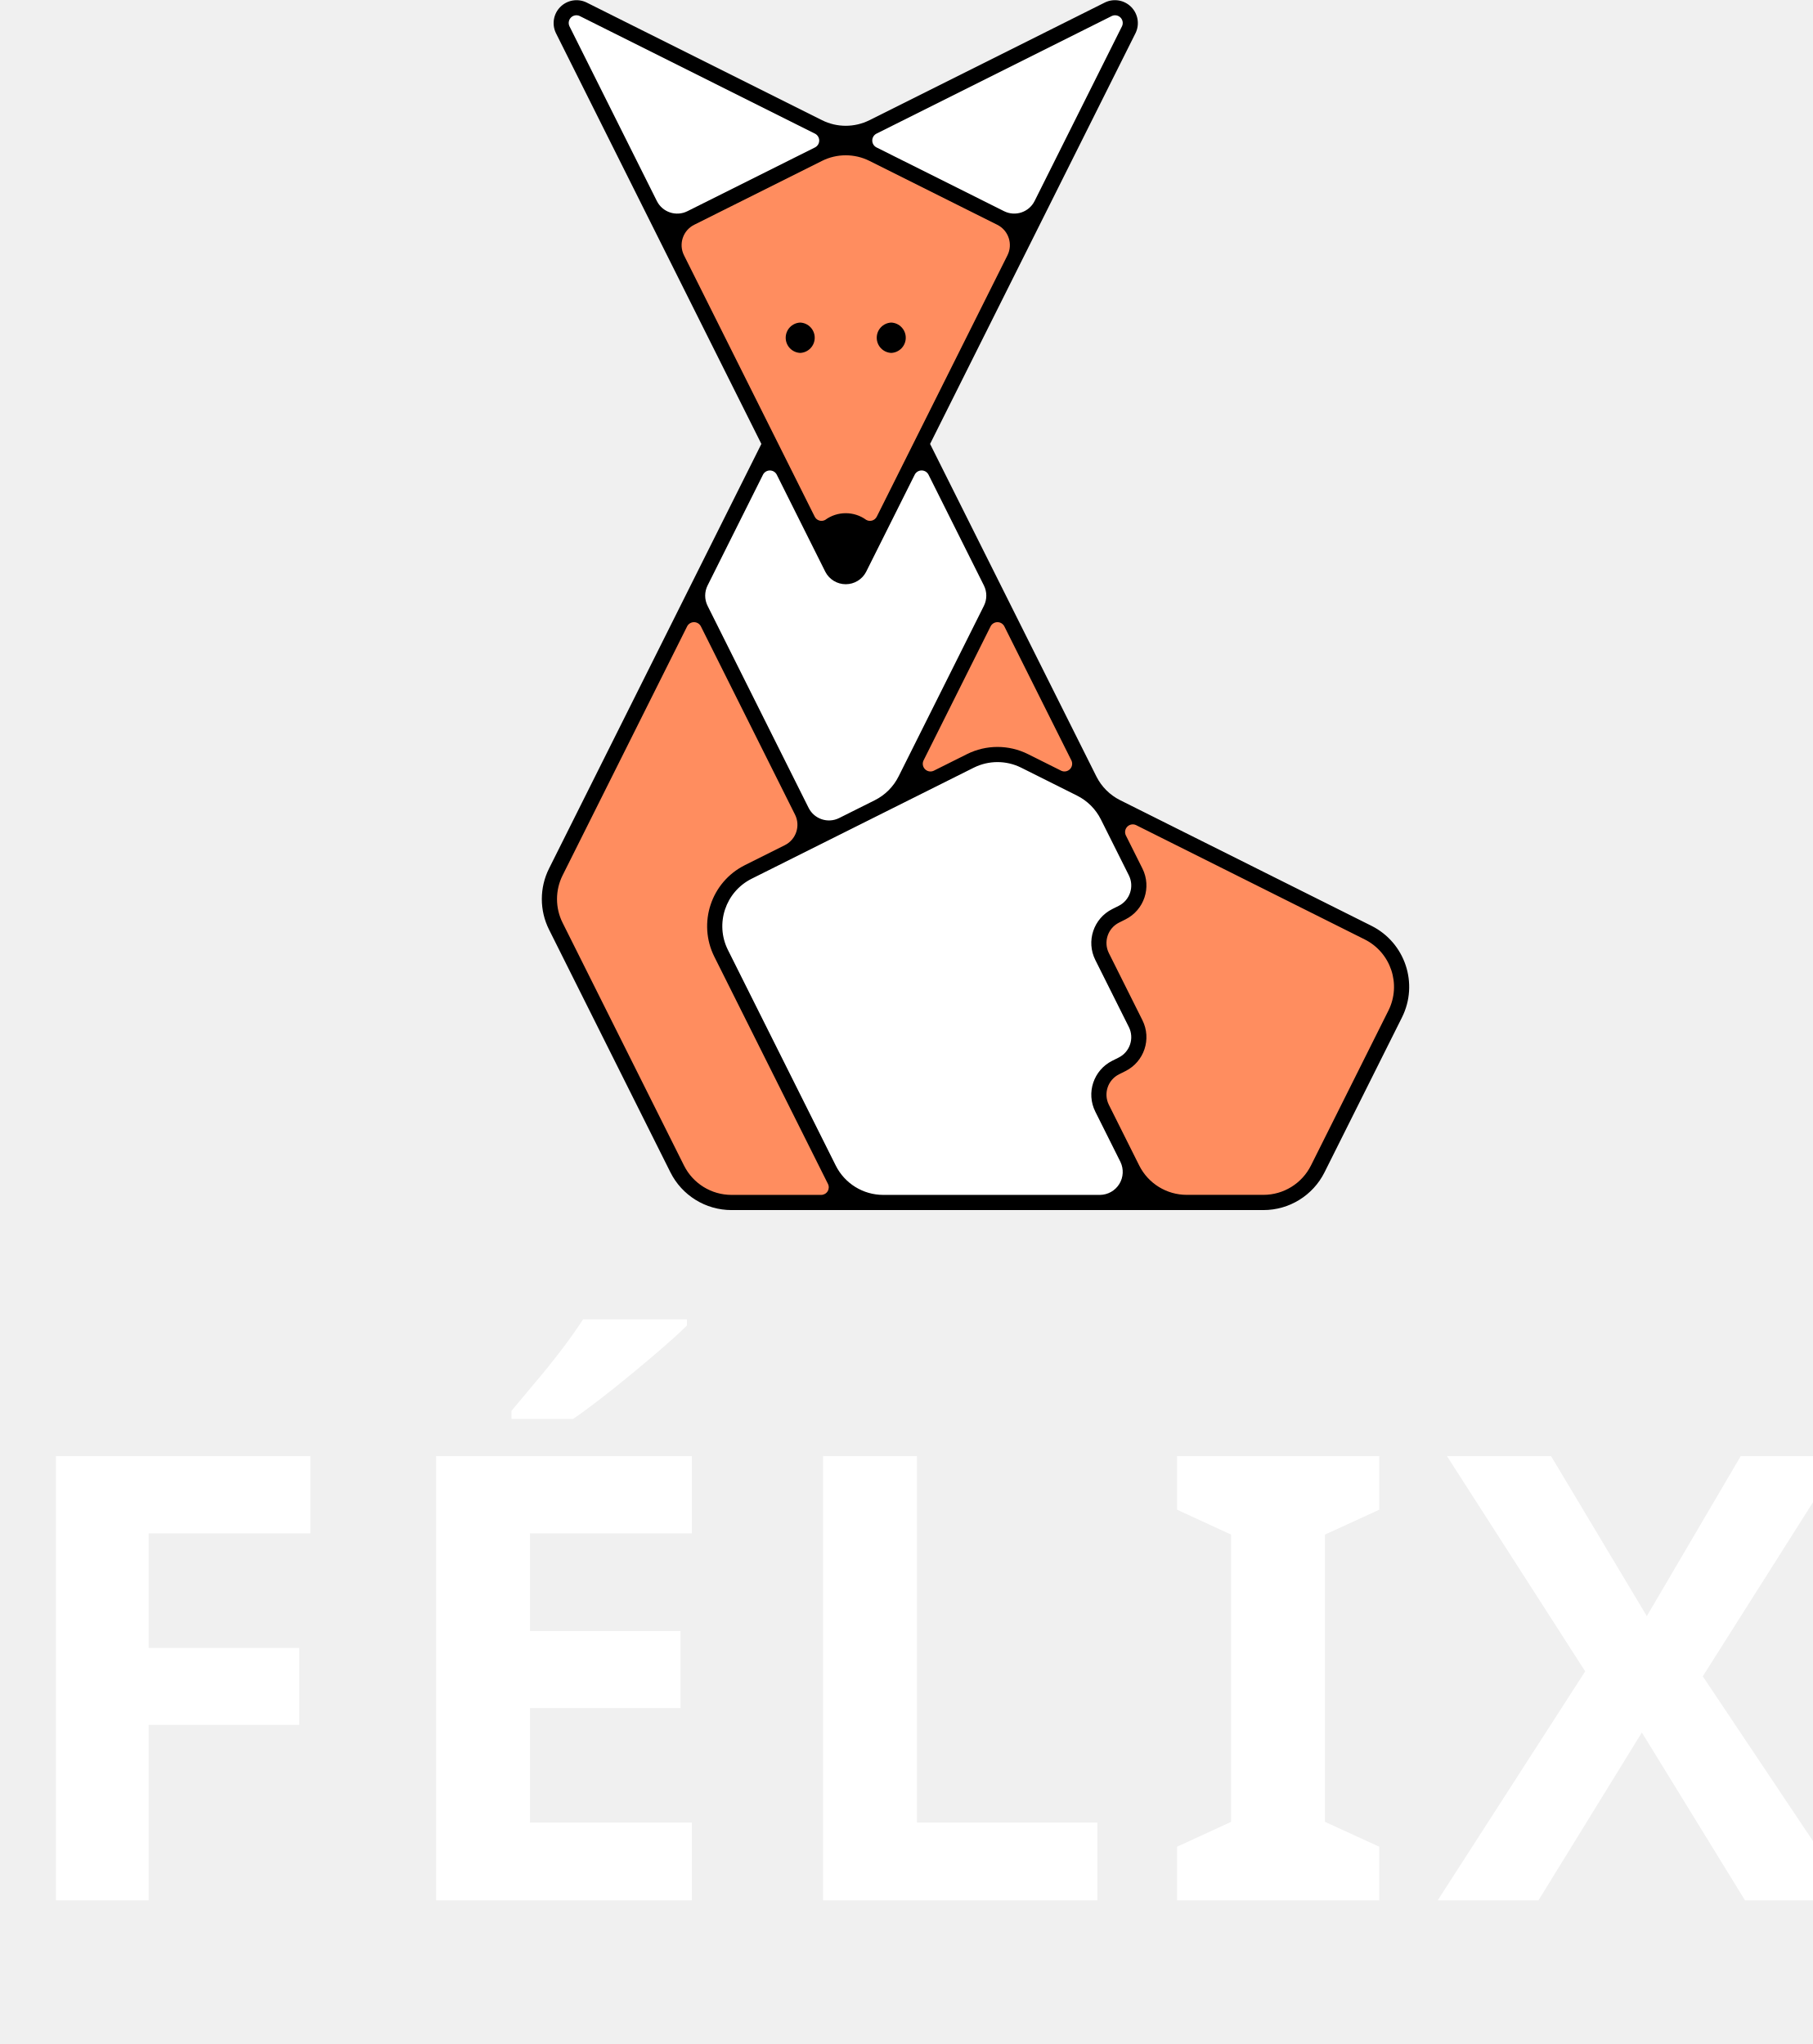
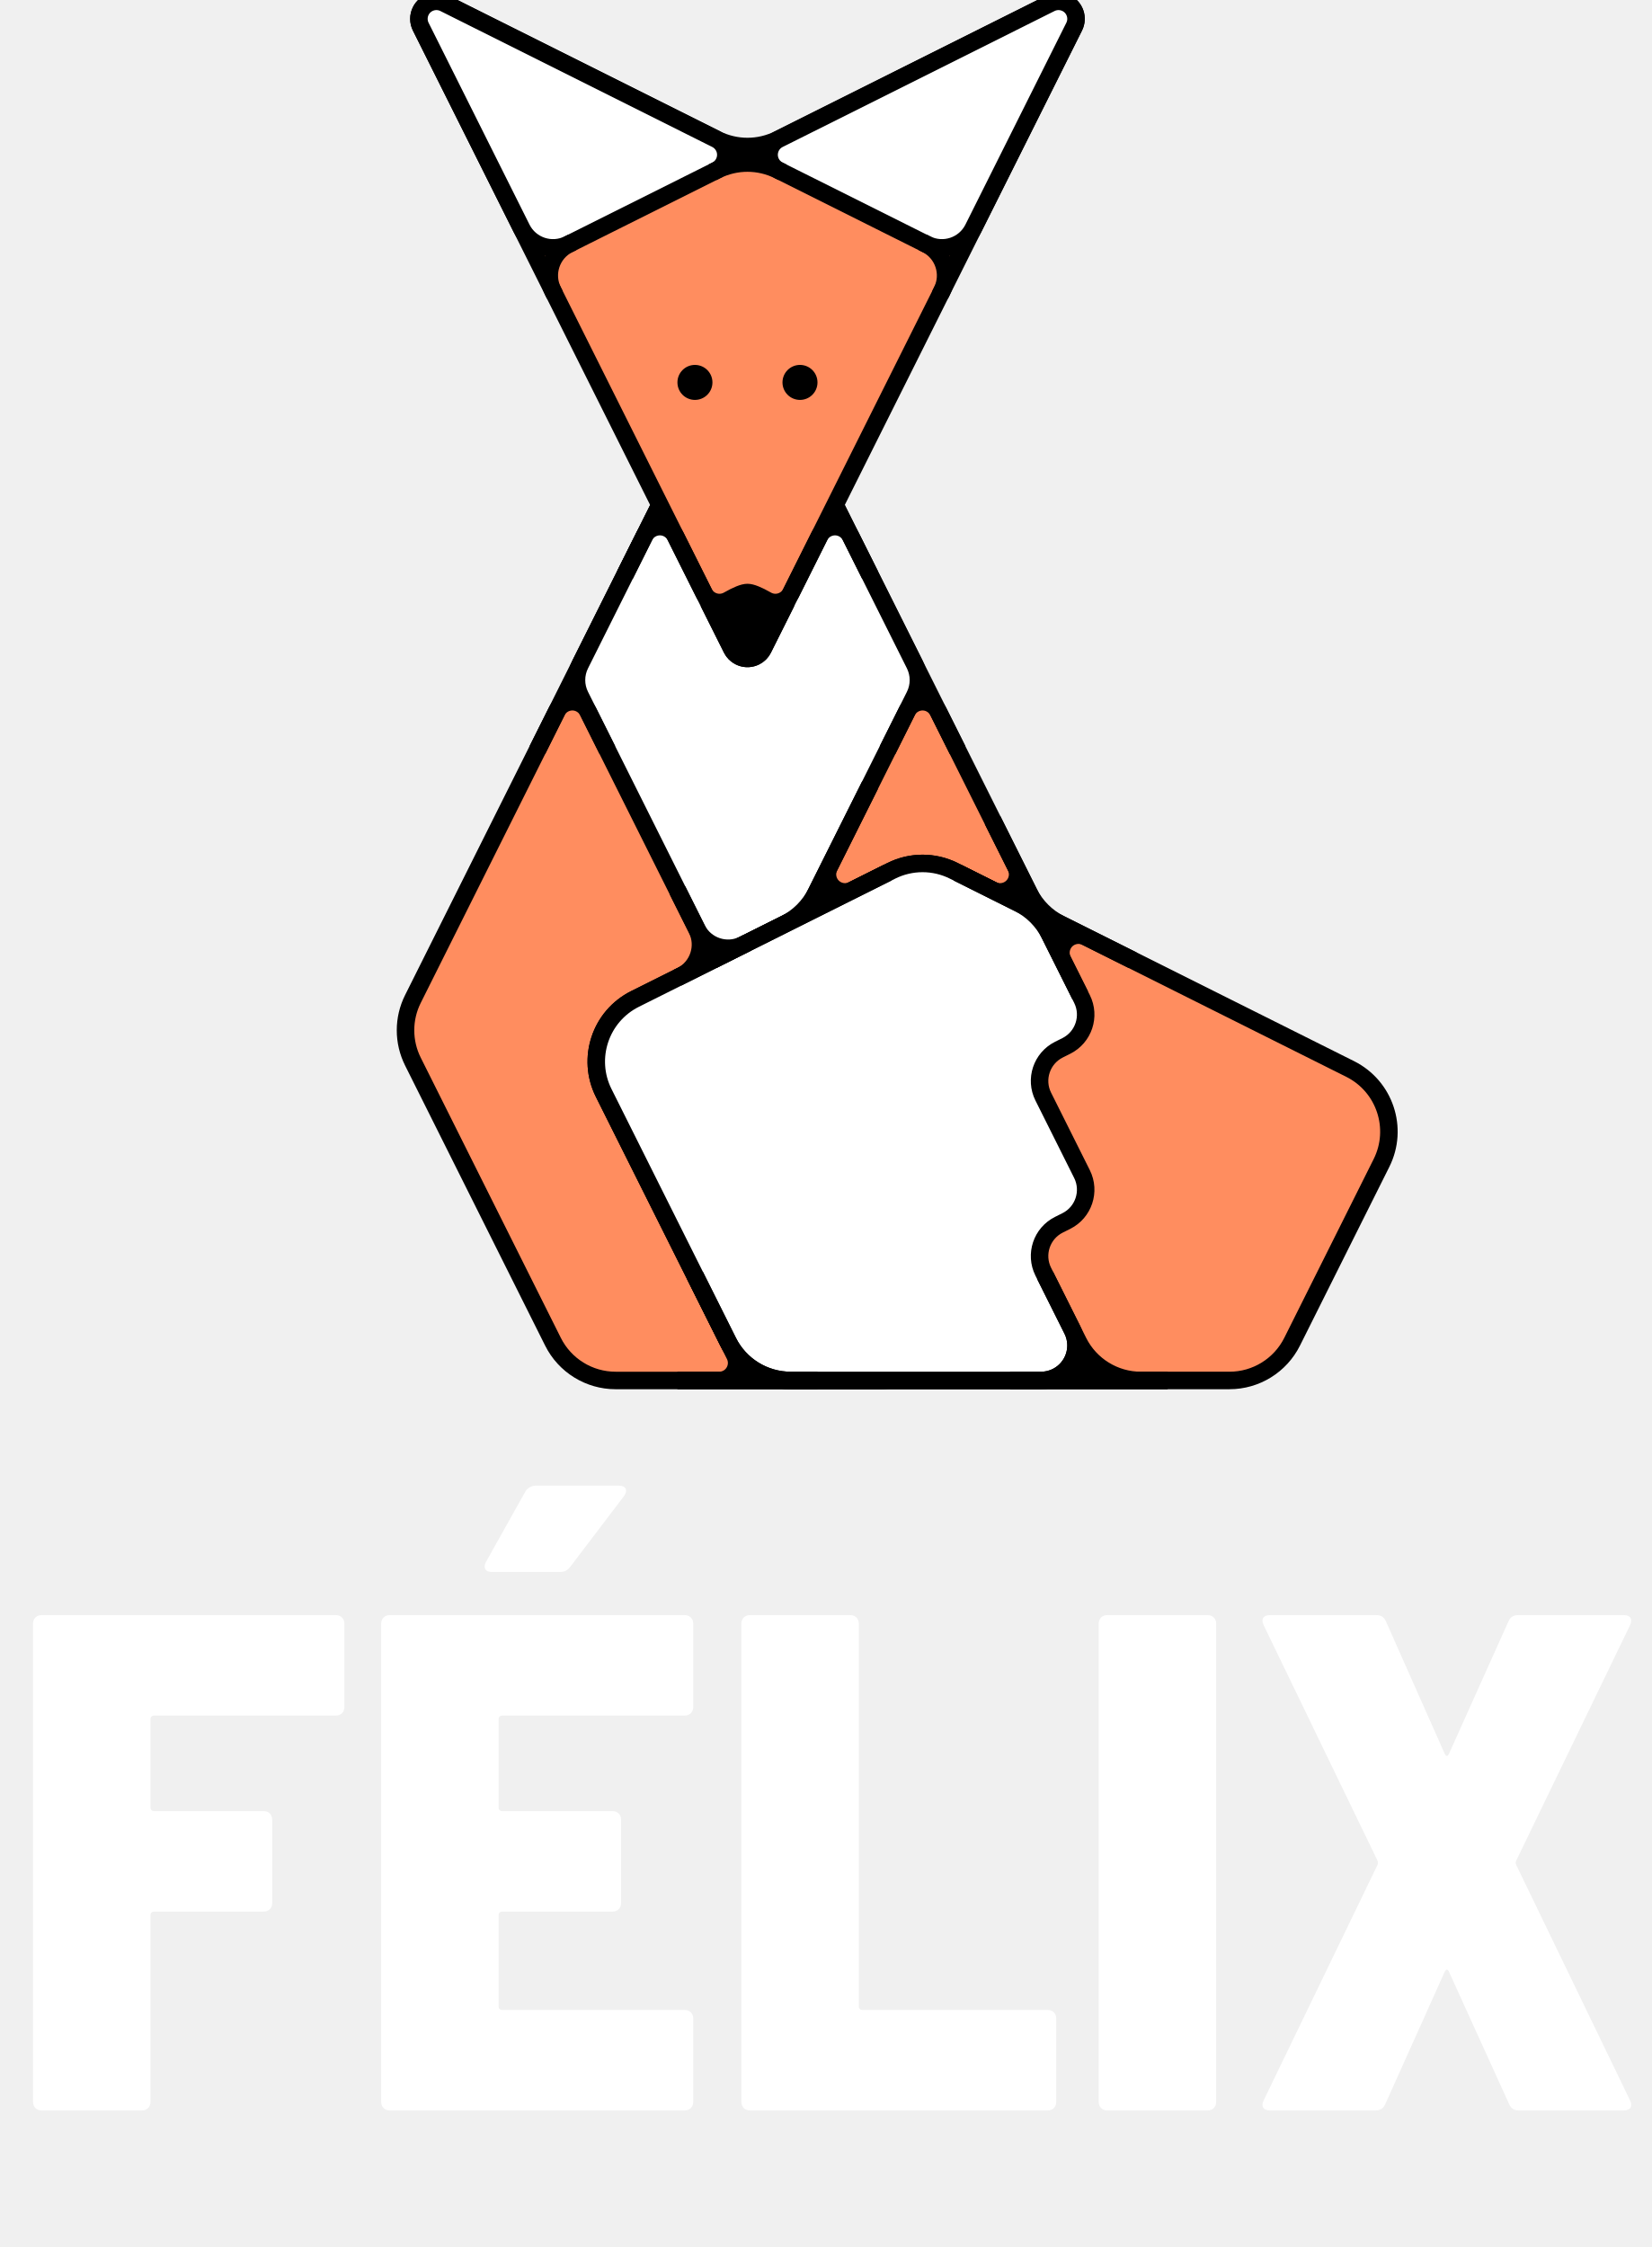
- <svg xmlns="http://www.w3.org/2000/svg" viewBox="0 0 119.473 134.734">
-   <text transform="translate(-0.00024 125.2633)" style="isolation:isolate;font-size:41px;fill:#fff;font-family:Barlow-SemiBold, Barlow;font-weight:800;letter-spacing:0.062em">FÉLIX</text>
-   <path d="M70.614,50.137l-4.431-8.861a.51.51,0,0,0-.894,0L60.859,50.137a.507.507,0,0,0,.671.671l2.195-1.097a4.5,4.5,0,0,1,4.025,0l2.195,1.097A.507.507,0,0,0,70.614,50.137ZM52.395,53.698,46.184,41.276a.51.51,0,0,0-.894,0L37.078,57.698a3.5,3.5,0,0,0,0,3.131l8,16a3.5,3.5,0,0,0,3.13,1.935h5.91a.5.5,0,0,0,.447-.724L47.078,63.065a4.5,4.5,0,0,1,2.012-6.037l2.633-1.317A1.5,1.5,0,0,0,52.395,53.698Zm5.386-19.641,8.614-17.229a1.5,1.5,0,0,0-.671-2.012l-8.422-4.211a3.5,3.5,0,0,0-3.131,0l-8.422,4.211a1.5,1.5,0,0,0-.671,2.012L53.694,34.061a.5.5,0,0,0,.669.22l.024-.013a2.293,2.293,0,0,1,2.699,0,.5.5,0,0,0,.682-.187ZM75.289,57.251a2.5,2.5,0,0,1-1.118,3.354l-.422.211a1.5,1.5,0,0,0-.671,2.012l2.211,4.422a2.5,2.5,0,0,1-1.118,3.354l-.422.211a1.5,1.5,0,0,0-.671,2.012l2,4a3.5,3.5,0,0,0,3.131,1.935h5.056a3.5,3.5,0,0,0,3.131-1.935L91.5,66.617A3.5,3.5,0,0,0,89.935,61.922L74.863,54.385a.507.507,0,0,0-.671.671Z" style="fill:#ff8d5f;stroke:#ff8d5f" />
-   <path d="M59.219,51.18,64.842,39.934a1.5,1.5,0,0,0,0-1.342l-3.658-7.317a.51.51,0,0,0-.894,0L57.078,37.698a1.514,1.514,0,0,1-2.683,0l-3.211-6.422a.51.51,0,0,0-.894,0l-3.658,7.317a1.5,1.5,0,0,0,0,1.342l6.658,13.317a1.5,1.5,0,0,0,2.012.671l2.352-1.176A3.5,3.5,0,0,0,59.219,51.18ZM45.302,13.922l8.422-4.211a.51.51,0,0,0,0-.894L38.196,1.052a.507.507,0,0,0-.671.671l5.764,11.528A1.5,1.5,0,0,0,45.302,13.922ZM73.277,1.052,57.749,8.816a.51.51,0,0,0,0,.894l8.422,4.211a1.5,1.5,0,0,0,2.012-.671L73.947,1.723A.507.507,0,0,0,73.277,1.052Zm-2.29,51.395-3.685-1.843a3.5,3.5,0,0,0-3.13,0L49.538,57.922A3.5,3.5,0,0,0,47.972,62.617L55.078,76.829a3.5,3.5,0,0,0,3.13,1.935h14.292a1.515,1.515,0,0,0,1.342-2.171l-1.658-3.317a2.5,2.5,0,0,1,1.118-3.354l.422-.211a1.5,1.5,0,0,0,.671-2.012l-2.211-4.422a2.5,2.5,0,0,1,1.118-3.354l.422-.211a1.5,1.5,0,0,0,.671-2.012l-1.843-3.685A3.5,3.5,0,0,0,70.987,52.448Z" style="fill:#fff;stroke:#fff" />
-   <path d="M72.254,51.18a3.5,3.5,0,0,0,1.565,1.565l16.563,8.282a4.5,4.5,0,0,1,2.012,6.037L87.289,77.276a4.5,4.5,0,0,1-4.025,2.488H48.208a4.5,4.5,0,0,1-4.025-2.488l-8-16a4.5,4.5,0,0,1,0-4.025L50.177,29.263,36.631,2.17A1.511,1.511,0,0,1,38.643.158L54.171,7.922a3.5,3.5,0,0,0,3.131,0L72.829.158A1.511,1.511,0,0,1,74.842,2.17L61.295,29.263ZM70.614,50.137l-4.431-8.861a.51.51,0,0,0-.894,0L60.859,50.137a.507.507,0,0,0,.671.671l2.195-1.097a4.5,4.5,0,0,1,4.025,0l2.195,1.097A.507.507,0,0,0,70.614,50.137Zm-11.395,1.044L64.842,39.934a1.5,1.5,0,0,0,0-1.342l-3.658-7.317a.51.51,0,0,0-.894,0L57.078,37.698a1.514,1.514,0,0,1-2.683,0l-3.211-6.422a.51.51,0,0,0-.894,0l-3.658,7.317a1.5,1.5,0,0,0,0,1.342l6.658,13.317a1.5,1.5,0,0,0,2.012.671l2.352-1.176A3.5,3.5,0,0,0,59.219,51.18Zm-6.824,2.518L46.184,41.276a.51.51,0,0,0-.894,0L37.078,57.698a3.5,3.5,0,0,0,0,3.131l8,16a3.5,3.5,0,0,0,3.13,1.935h5.91a.5.5,0,0,0,.447-.724L47.078,63.065a4.5,4.5,0,0,1,2.012-6.037l2.633-1.317A1.5,1.5,0,0,0,52.395,53.698Zm5.386-19.641,8.614-17.229a1.5,1.5,0,0,0-.671-2.012l-8.422-4.211a3.5,3.5,0,0,0-3.131,0l-8.422,4.211a1.5,1.5,0,0,0-.671,2.012L53.694,34.061a.5.5,0,0,0,.669.22l.024-.013a2.293,2.293,0,0,1,2.699,0,.5.5,0,0,0,.682-.187ZM45.302,13.922l8.422-4.211a.51.51,0,0,0,0-.894L38.196,1.052a.507.507,0,0,0-.671.671l5.764,11.528A1.5,1.5,0,0,0,45.302,13.922ZM73.277,1.052,57.749,8.816a.51.51,0,0,0,0,.894l8.422,4.211a1.5,1.5,0,0,0,2.012-.671L73.947,1.723A.507.507,0,0,0,73.277,1.052Zm-2.29,51.395-3.685-1.843a3.5,3.5,0,0,0-3.13,0L49.538,57.922A3.5,3.5,0,0,0,47.972,62.617L55.078,76.829a3.5,3.5,0,0,0,3.13,1.935h14.292a1.515,1.515,0,0,0,1.342-2.171l-1.658-3.317a2.5,2.5,0,0,1,1.118-3.354l.422-.211a1.5,1.5,0,0,0,.671-2.012l-2.211-4.422a2.5,2.5,0,0,1,1.118-3.354l.422-.211a1.5,1.5,0,0,0,.671-2.012l-1.843-3.685A3.5,3.5,0,0,0,70.987,52.448Zm4.302,4.803a2.5,2.5,0,0,1-1.118,3.354l-.422.211a1.5,1.5,0,0,0-.671,2.012l2.211,4.422a2.5,2.5,0,0,1-1.118,3.354l-.422.211a1.5,1.5,0,0,0-.671,2.012l2,4a3.5,3.5,0,0,0,3.131,1.935h5.056a3.5,3.5,0,0,0,3.131-1.935L91.5,66.617A3.5,3.5,0,0,0,89.935,61.922L74.863,54.385a.507.507,0,0,0-.671.671ZM52.736,23.263a1.001,1.001,0,0,1,0-2A1.001,1.001,0,0,1,52.736,23.263Zm6,0a1.001,1.001,0,0,1,0-2A1.001,1.001,0,0,1,58.736,23.263Z" />
+ <svg xmlns="http://www.w3.org/2000/svg" width="133" height="181" viewBox="0 0 133 181">
+   <g fill="none" fill-rule="evenodd">
+     <path fill="#FFFFFF" d="M27.74,137.51 C27.74,137.909 27.455,138.194 27.056,138.194 L12.407,138.194 C12.236,138.194 12.122,138.308 12.122,138.479 L12.122,145.604 C12.122,145.775 12.236,145.889 12.407,145.889 L21.242,145.889 C21.641,145.889 21.926,146.174 21.926,146.573 L21.926,153.299 C21.926,153.698 21.641,153.983 21.242,153.983 L12.407,153.983 C12.236,153.983 12.122,154.097 12.122,154.268 L12.122,169.316 C12.122,169.715 11.837,170 11.438,170 L3.344,170 C2.945,170 2.66,169.715 2.66,169.316 L2.66,130.784 C2.66,130.385 2.945,130.1 3.344,130.1 L27.056,130.1 C27.455,130.1 27.74,130.385 27.74,130.784 L27.74,137.51 Z M49.856,119.669 C50.426,119.669 50.597,120.068 50.255,120.524 L45.923,126.224 C45.695,126.509 45.467,126.623 45.125,126.623 L39.596,126.623 C39.083,126.623 38.912,126.281 39.14,125.825 L42.332,120.125 C42.503,119.84 42.845,119.669 43.187,119.669 L49.856,119.669 Z M55.841,137.51 C55.841,137.909 55.556,138.194 55.157,138.194 L40.451,138.194 C40.28,138.194 40.166,138.308 40.166,138.479 L40.166,145.604 C40.166,145.775 40.28,145.889 40.451,145.889 L49.343,145.889 C49.742,145.889 50.027,146.174 50.027,146.573 L50.027,153.299 C50.027,153.698 49.742,153.983 49.343,153.983 L40.451,153.983 C40.28,153.983 40.166,154.097 40.166,154.268 L40.166,161.621 C40.166,161.792 40.28,161.906 40.451,161.906 L55.157,161.906 C55.556,161.906 55.841,162.191 55.841,162.59 L55.841,169.316 C55.841,169.715 55.556,170 55.157,170 L31.388,170 C30.989,170 30.704,169.715 30.704,169.316 L30.704,130.784 C30.704,130.385 30.989,130.1 31.388,130.1 L55.157,130.1 C55.556,130.1 55.841,130.385 55.841,130.784 L55.841,137.51 Z M60.401,170 C60.002,170 59.717,169.715 59.717,169.316 L59.717,130.784 C59.717,130.385 60.002,130.1 60.401,130.1 L68.495,130.1 C68.894,130.1 69.179,130.385 69.179,130.784 L69.179,161.621 C69.179,161.792 69.293,161.906 69.464,161.906 L84.398,161.906 C84.797,161.906 85.082,162.191 85.082,162.59 L85.082,169.316 C85.082,169.715 84.797,170 84.398,170 L60.401,170 Z M89.186,170 C88.787,170 88.502,169.715 88.502,169.316 L88.502,130.784 C88.502,130.385 88.787,130.1 89.186,130.1 L97.28,130.1 C97.679,130.1 97.964,130.385 97.964,130.784 L97.964,169.316 C97.964,169.715 97.679,170 97.28,170 L89.186,170 Z M102.296,170 C101.783,170 101.555,169.715 101.783,169.202 L110.96,150.221 C111.017,150.05 111.017,150.05 110.96,149.879 L101.783,130.898 C101.555,130.385 101.783,130.1 102.296,130.1 L110.846,130.1 C111.188,130.1 111.473,130.214 111.644,130.613 L116.375,141.272 C116.489,141.5 116.603,141.5 116.717,141.272 L121.505,130.613 C121.676,130.214 121.961,130.1 122.303,130.1 L130.796,130.1 C131.309,130.1 131.537,130.385 131.309,130.898 L122.132,149.879 C122.075,150.05 122.075,150.05 122.132,150.221 L131.309,169.202 C131.537,169.715 131.309,170 130.796,170 L122.36,170 C122.018,170 121.733,169.886 121.562,169.487 L116.717,158.828 C116.603,158.6 116.489,158.6 116.375,158.828 L111.587,169.487 C111.416,169.886 111.131,170 110.789,170 L102.296,170 Z" />
+     <g fill-rule="nonzero" transform="translate(32)">
+       <g stroke="#000000" stroke-width="1.41" transform="translate(0 26.573)">
+         <path fill="#FF8D5F" d="M28.209,0 L1.262,53.895 C0.467,55.483 0.467,57.353 1.262,58.941 L12.545,81.508 C13.501,83.42 15.454,84.627 17.591,84.627 L38.827,84.627 C40.964,84.627 42.917,83.42 43.873,81.508 L55.156,58.941 C55.951,57.353 55.951,55.483 55.156,53.895 L28.209,0 Z" />
+         <path fill="#FFFFFF" d="M41.683,29.47 L30.732,51.372 C30.035,52.765 28.341,53.33 26.947,52.633 C26.401,52.36 25.959,51.918 25.686,51.372 L14.735,29.47 C14.338,28.676 14.338,27.742 14.735,26.947 L25.686,5.046 C26.383,3.653 28.077,3.088 29.47,3.785 C30.016,4.058 30.459,4.5 30.732,5.046 L41.683,26.947 C42.08,27.742 42.08,28.676 41.683,29.47 Z" />
+         <g transform="translate(15.74 42.313)">
+           <path fill="#FF8D5F" d="M51.295,42.313 L15.955,42.313 C13.818,42.313 11.864,41.106 10.909,39.195 L0.887,19.151 C-0.507,16.364 0.623,12.975 3.41,11.581 L24.05,1.262 C25.638,0.467 27.507,0.467 29.096,1.262 L61.019,17.223 C63.806,18.617 64.936,22.006 63.542,24.792 L56.341,39.195 C55.385,41.106 53.432,42.313 51.295,42.313 Z" />
+           <path fill="#FFFFFF" d="M36.113,42.313 L15.955,42.313 C13.818,42.313 11.864,41.106 10.909,39.195 L0.887,19.151 C-0.507,16.364 0.623,12.975 3.41,11.581 L24.05,1.262 C25.638,0.467 27.507,0.467 29.096,1.262 L35.135,4.281 C35.68,4.554 36.123,4.997 36.396,5.543 L39.416,11.581 C40.112,12.975 39.547,14.669 38.154,15.366 L37.558,15.664 C36.165,16.361 35.6,18.055 36.297,19.448 L39.416,25.686 C40.112,27.079 39.547,28.774 38.154,29.47 L37.558,29.768 C36.165,30.465 35.6,32.159 36.297,33.553 L38.636,38.231 C39.333,39.624 38.768,41.319 37.374,42.016 C36.983,42.211 36.551,42.313 36.113,42.313 Z" />
+         </g>
+         <path d="M11.284 33.851L12.843 30.732C13.191 30.035 14.039 29.753 14.735 30.101 15.008 30.238 15.23 30.459 15.366 30.732L16.925 33.851M39.493 33.851L41.052 30.732C41.4 30.035 42.247 29.753 42.944 30.101 43.217 30.238 43.438 30.459 43.575 30.732L45.134 33.851" />
+       </g>
+       <path fill="#FF8D5F" stroke="#000000" stroke-width="1.41" d="M1.892,2.148 L26.947,52.258 C27.296,52.955 28.143,53.238 28.84,52.889 C29.113,52.753 29.334,52.531 29.47,52.258 L54.526,2.148 C54.874,1.452 54.592,0.604 53.895,0.256 C53.498,0.057 53.03,0.057 52.633,0.256 L30.732,11.207 C29.144,12.001 27.274,12.001 25.686,11.207 L3.785,0.256 C3.088,-0.092 2.241,0.19 1.892,0.887 C1.694,1.284 1.694,1.751 1.892,2.148 Z" />
+       <circle cx="23.978" cy="30.804" r="1.41" fill="#000000" />
+       <circle cx="32.44" cy="30.804" r="1.41" fill="#000000" />
+       <path fill="#FFFFFF" stroke="#000000" stroke-width="1.41" d="M13.807 19.669L25.686 13.73C26.383 13.381 26.665 12.534 26.317 11.837 26.18 11.564 25.959 11.343 25.686 11.207L3.785.256C3.088-.092 2.241.19 1.892.887 1.694 1.284 1.694 1.751 1.892 2.148L10.022 18.408C10.719 19.801 12.413 20.366 13.807 19.669zM30.732 13.73L42.611 19.669C44.005 20.366 45.699 19.801 46.396 18.408L54.526 2.148C54.874 1.452 54.592.604 53.895.256 53.498.057 53.03.057 52.633.256L30.732 11.207C30.035 11.555 29.753 12.402 30.101 13.099 30.238 13.372 30.459 13.593 30.732 13.73z" />
+       <path stroke="#000000" stroke-width="1.41" d="M28.209 12.468L25.388 13.879 25.686 13.73C27.274 12.935 29.144 12.935 30.732 13.73L31.03 13.879 28.209 12.468zM12.694 23.752L12.545 23.454C11.848 22.06 12.413 20.366 13.807 19.669L14.104 19.52M43.724 23.752L43.873 23.454C44.57 22.06 44.005 20.366 42.611 19.669L42.313 19.52" />
+       <path fill="#000000" stroke="#000000" stroke-width="1.41" d="M30.732,48.991 L31.03,49.14 L29.47,52.258 C29.122,52.955 28.275,53.238 27.578,52.889 C27.305,52.753 27.084,52.531 26.947,52.258 L25.388,49.14 L25.686,48.991 C27.274,48.197 29.144,48.197 30.732,48.991 Z" />
+       <path stroke="#000000" stroke-width="1.41" d="M23.978,46.319 L24.695,47.754 C25.043,48.451 25.891,48.733 26.587,48.385 C26.61,48.373 26.633,48.361 26.655,48.349 C27.379,47.936 27.897,47.729 28.209,47.729 C28.52,47.729 29.038,47.936 29.763,48.349 L29.763,48.349 C30.44,48.734 31.301,48.498 31.687,47.822 C31.699,47.799 31.711,47.777 31.723,47.754 L32.44,46.319" />
+       <path fill="#000000" stroke="#000000" stroke-width="1.41" d="M59.905,111.199 L62.06,111.199 L49.366,111.199 L51.854,111.199 C53.412,111.199 54.675,109.936 54.675,108.379 C54.675,107.941 54.573,107.509 54.377,107.117 L52.187,102.737 L54.859,108.081 C55.814,109.992 57.768,111.199 59.905,111.199 Z" />
+       <path stroke="#000000" stroke-width="1.41" d="M22.567,71.707 L24.127,74.826 C24.823,76.219 24.258,77.914 22.865,78.61 L22.567,78.759 L28.209,75.938 L27.911,76.087 C26.518,76.784 24.823,76.219 24.127,74.826 L22.567,71.707 Z" />
+       <path fill="#000000" stroke="#000000" stroke-width="1.41" d="M36.695 71.695L39.493 70.296 25.388 77.349 31.228 74.429C32.32 73.883 33.206 72.997 33.751 71.905L38.082 63.244 34.803 69.803C34.454 70.5 34.737 71.347 35.434 71.695 35.831 71.894 36.298 71.894 36.695 71.695zM45.134 70.296L47.932 71.695C48.629 72.044 49.476 71.761 49.824 71.064 50.023 70.667 50.023 70.2 49.824 69.803L47.955 66.065 50.875 71.905C51.421 72.997 52.307 73.883 53.398 74.429L59.239 77.349 55.501 75.48C54.804 75.131 53.957 75.414 53.609 76.111 53.41 76.508 53.41 76.975 53.609 77.372L55.007 80.17 52.557 75.27C52.012 74.178 51.126 73.292 50.034 72.746L45.134 70.296zM23.978 102.737L27.188 109.158C27.537 109.855 27.254 110.702 26.558 111.051 26.362 111.148 26.146 111.199 25.927 111.199L22.567 111.199 33.851 111.199 31.696 111.199C29.559 111.199 27.605 109.992 26.65 108.081L23.978 102.737z" />
+       <path stroke="#000000" stroke-width="1.41" d="M18.336 46.319L19.895 43.2C20.244 42.503 21.091 42.221 21.787 42.569 22.06 42.706 22.282 42.927 22.418 43.2L23.978 46.319M32.44 46.319L34 43.2C34.348 42.503 35.195 42.221 35.892 42.569 36.165 42.706 36.386 42.927 36.523 43.2L38.082 46.319" />
+     </g>
+   </g>
</svg>
